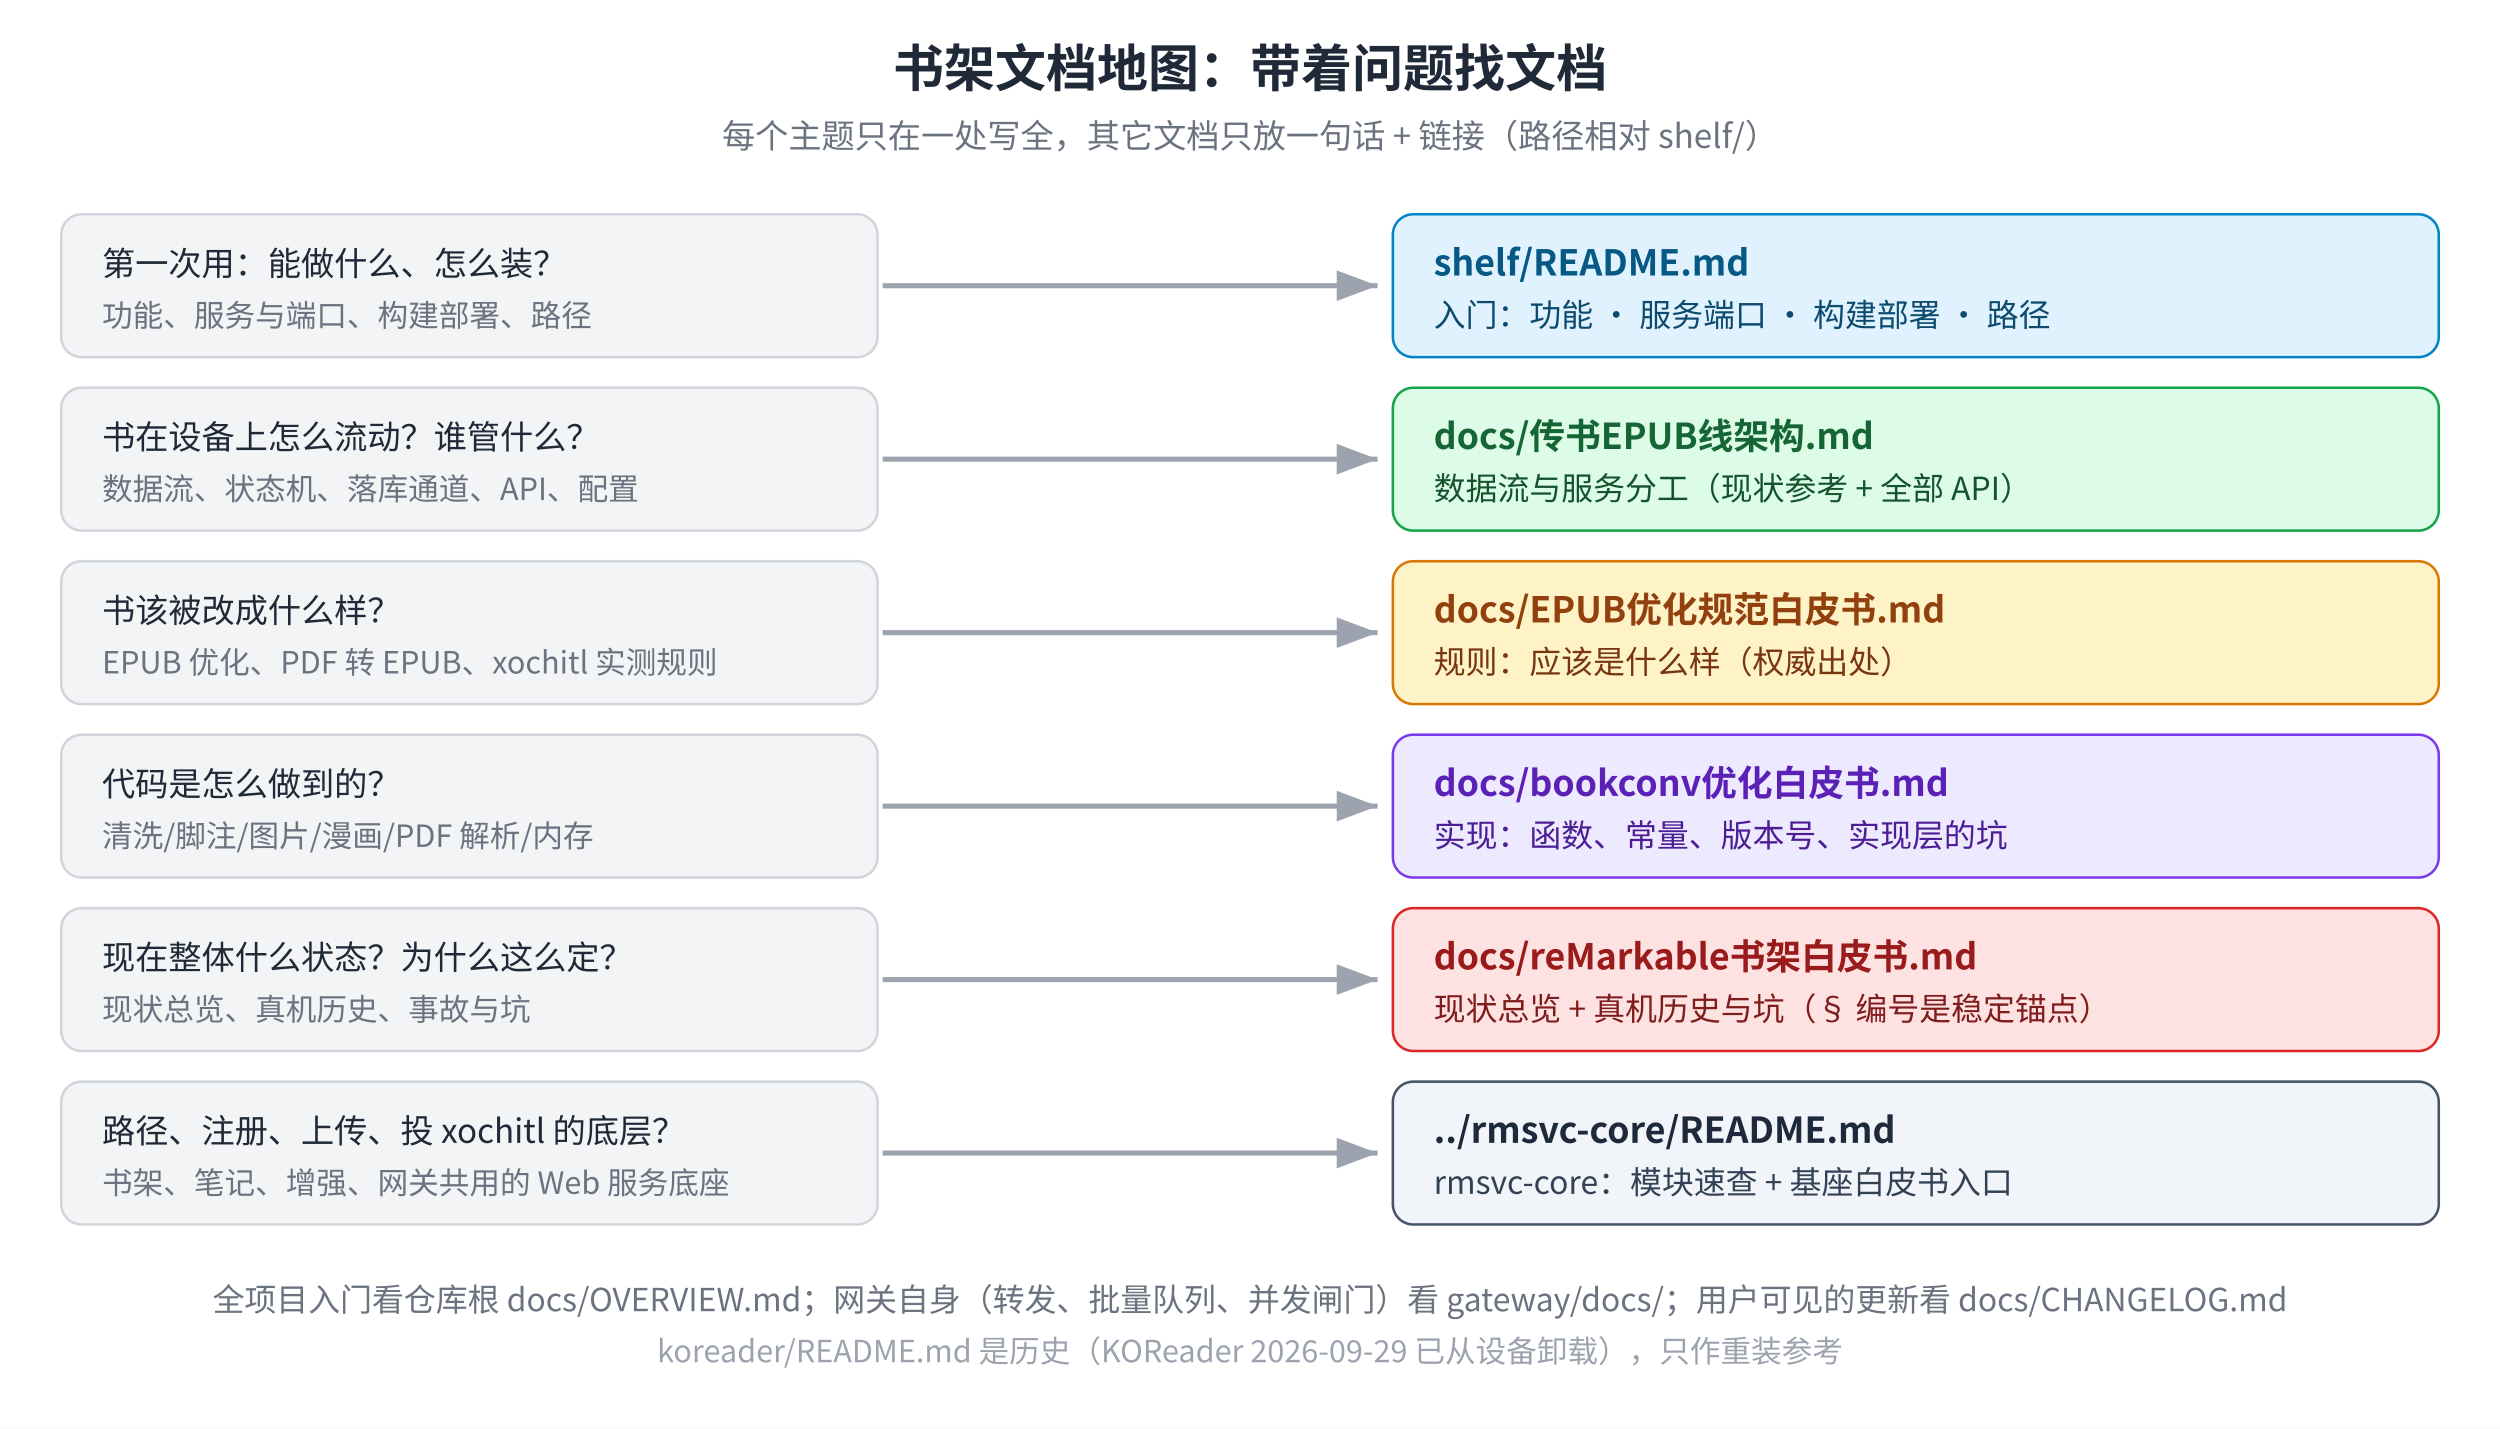
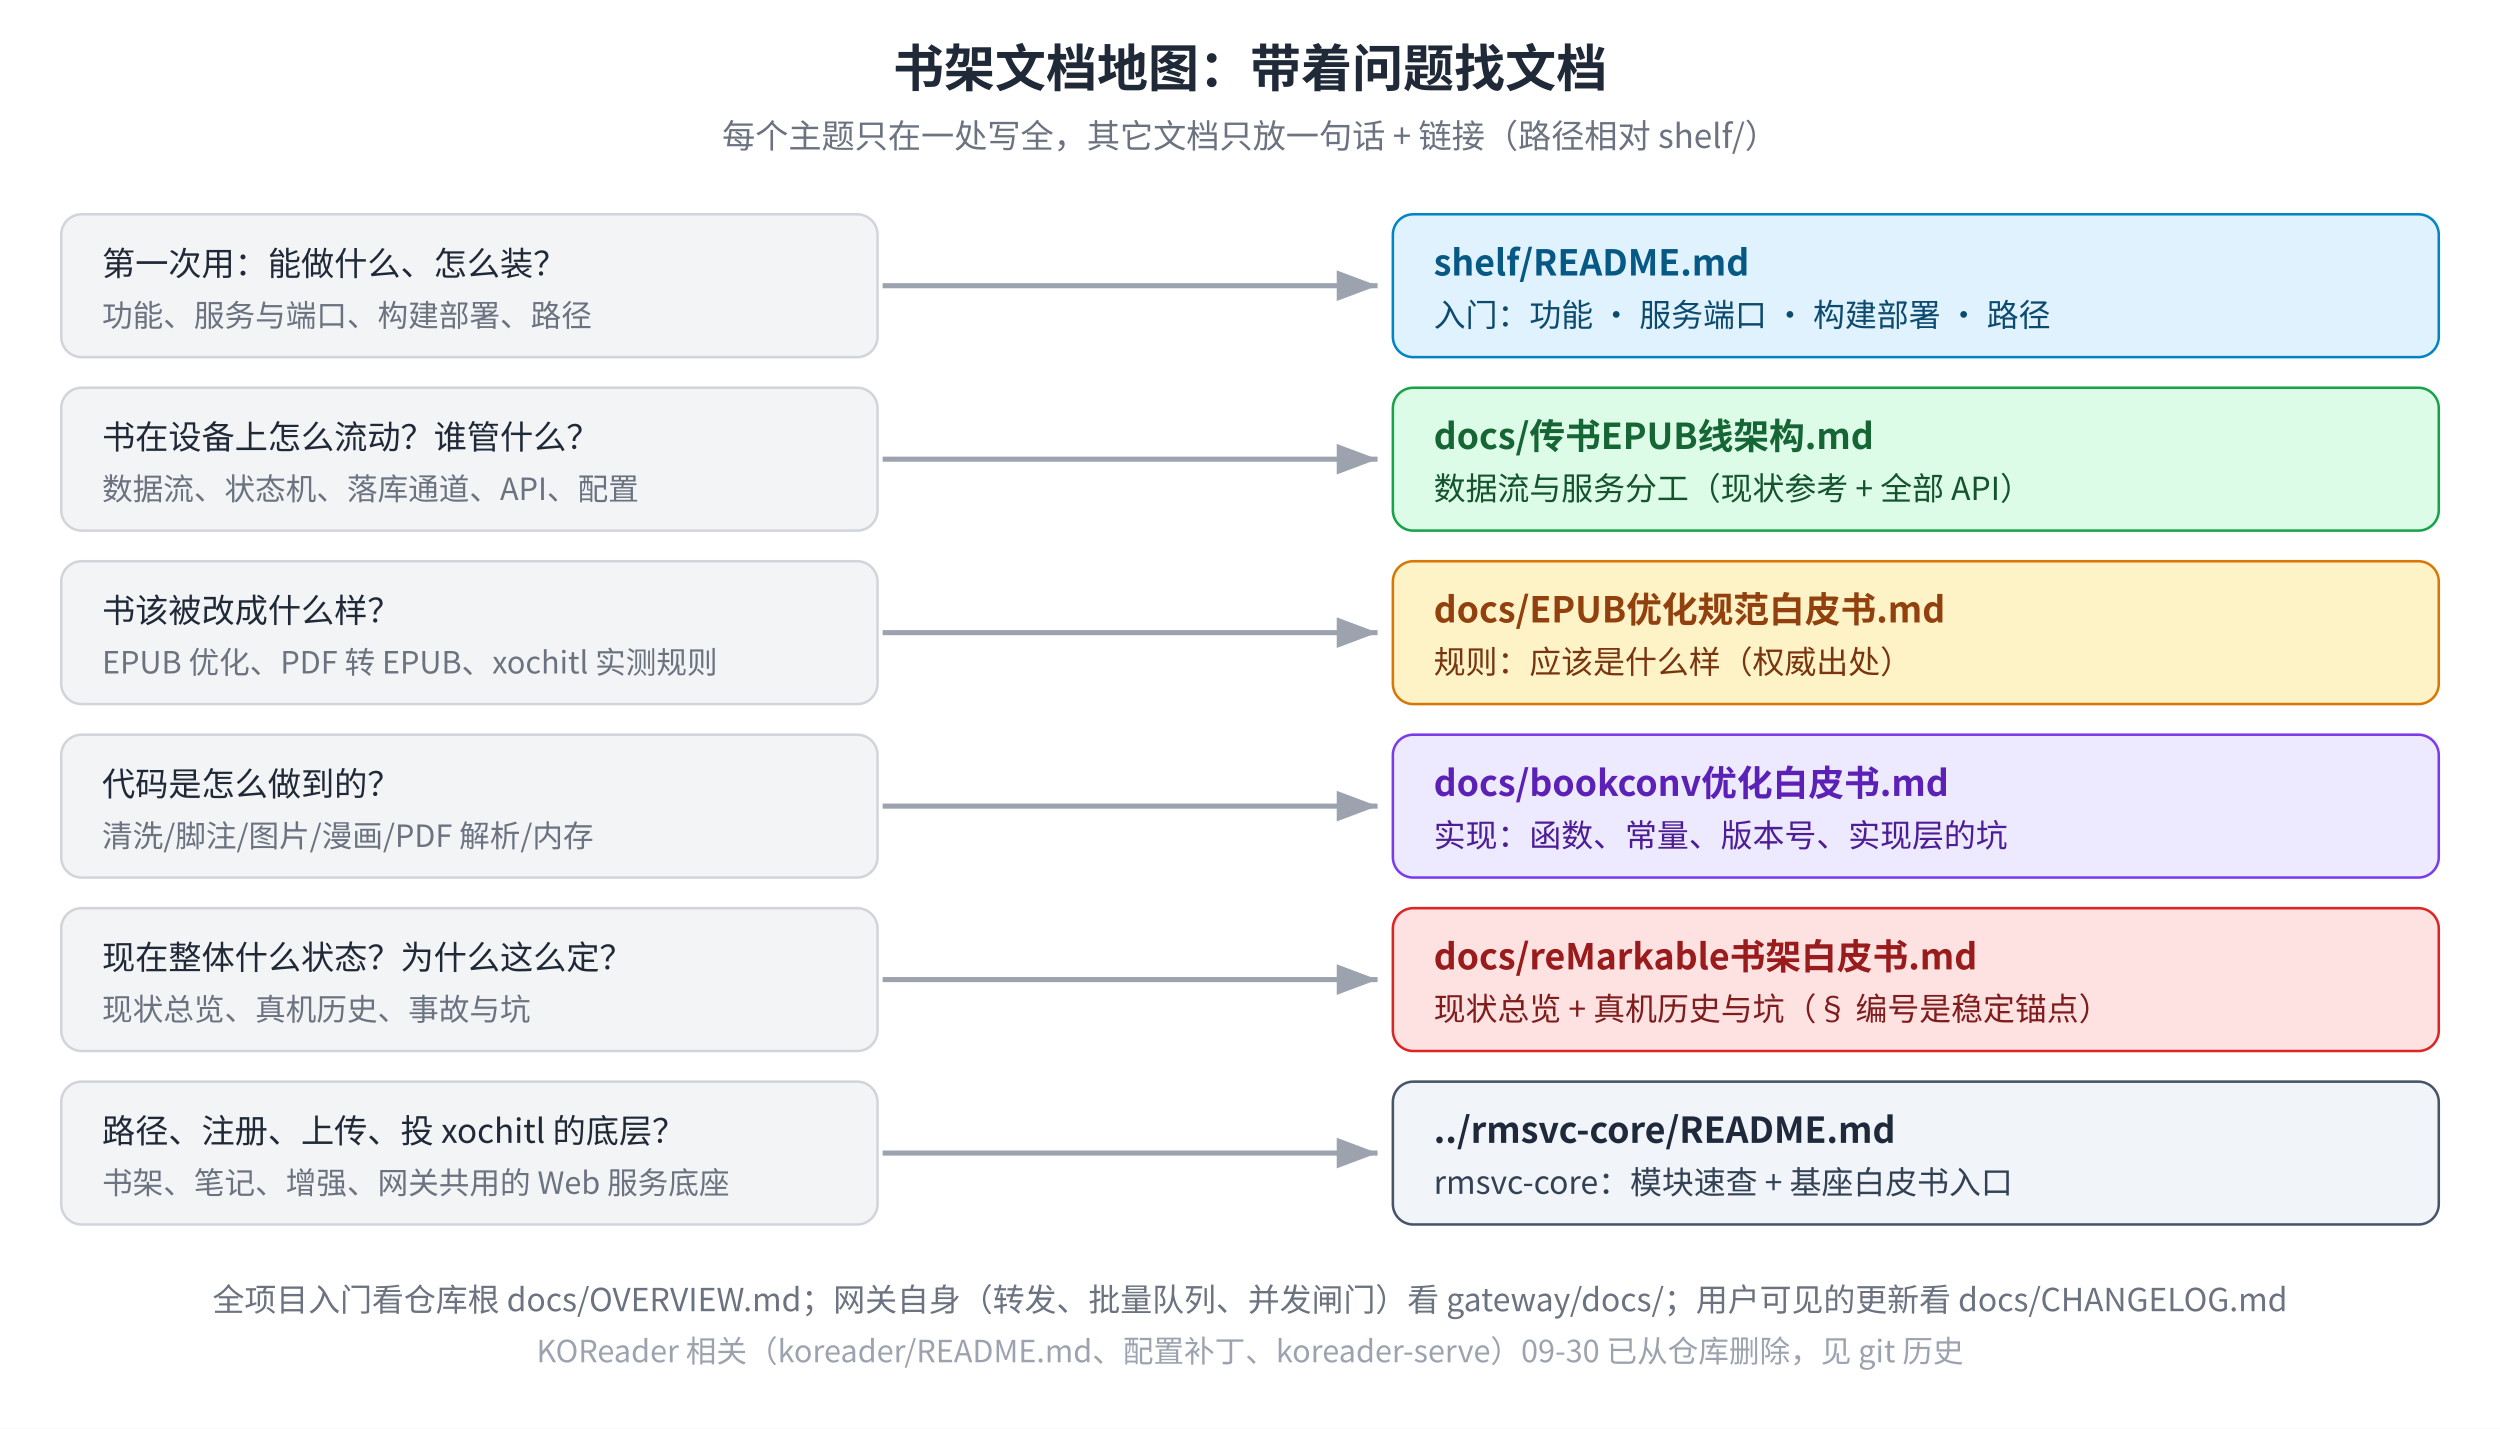
<svg xmlns="http://www.w3.org/2000/svg" width="980" height="560" viewBox="0 0 980 560" font-family="Noto Sans CJK SC, sans-serif">
  <rect width="980" height="560" fill="#ffffff" />
  <text x="490" y="34" text-anchor="middle" font-size="20" font-weight="bold" fill="#1f2937">书架文档地图：带着问题找文档</text>
  <text x="490" y="58" text-anchor="middle" font-size="13" fill="#6b7280">每个主题只在一处写全，其它文档只放一句话 + 链接（路径相对 shelf/）</text>
  <defs>
    <marker id="ar" markerWidth="10" markerHeight="10" refX="8" refY="3" orient="auto">
      <path d="M0,0 L8,3 L0,6 z" fill="#9ca3af" />
    </marker>
  </defs>
  <rect x="24" y="84" width="320" height="56" rx="8" fill="#f3f4f6" stroke="#d1d5db" />
  <text x="40" y="108" font-size="13" fill="#1f2937">第一次用：能做什么、怎么装？</text>
  <text x="40" y="128" font-size="12" fill="#6b7280">功能、服务与端口、构建部署、路径</text>
  <line x1="346" y1="112" x2="540" y2="112" stroke="#9ca3af" stroke-width="2" marker-end="url(#ar)" />
  <rect x="546" y="84" width="410" height="56" rx="8" fill="#e0f2fe" stroke="#0284c7" />
  <text x="562" y="108" font-size="14" font-weight="bold" fill="#075985">shelf/README.md</text>
  <text x="562" y="128" font-size="12.5" fill="#0c4a6e">入门：功能 · 服务端口 · 构建部署 · 路径</text>
  <rect x="24" y="152" width="320" height="56" rx="8" fill="#f3f4f6" stroke="#d1d5db" />
  <text x="40" y="176" font-size="13" fill="#1f2937">书在设备上怎么流动？谁管什么？</text>
  <text x="40" y="196" font-size="12" fill="#6b7280">数据流、状态机、落库通道、API、配置</text>
  <line x1="346" y1="180" x2="540" y2="180" stroke="#9ca3af" stroke-width="2" marker-end="url(#ar)" />
  <rect x="546" y="152" width="410" height="56" rx="8" fill="#dcfce7" stroke="#16a34a" />
  <text x="562" y="176" font-size="14" font-weight="bold" fill="#166534">docs/传书EPUB线架构.md</text>
  <text x="562" y="196" font-size="12.5" fill="#14532d">数据流与服务分工（现状参考 + 全部 API）</text>
  <rect x="24" y="220" width="320" height="56" rx="8" fill="#f3f4f6" stroke="#d1d5db" />
  <text x="40" y="244" font-size="13" fill="#1f2937">书该被改成什么样？</text>
  <text x="40" y="264" font-size="12" fill="#6b7280">EPUB 优化、PDF 转 EPUB、xochitl 实测规则</text>
  <line x1="346" y1="248" x2="540" y2="248" stroke="#9ca3af" stroke-width="2" marker-end="url(#ar)" />
  <rect x="546" y="220" width="410" height="56" rx="8" fill="#fef3c7" stroke="#d97706" />
  <text x="562" y="244" font-size="14" font-weight="bold" fill="#92400e">docs/EPUB优化规范白皮书.md</text>
  <text x="562" y="264" font-size="12.5" fill="#78350f">规则：应该是什么样（权威出处）</text>
  <rect x="24" y="288" width="320" height="56" rx="8" fill="#f3f4f6" stroke="#d1d5db" />
  <text x="40" y="312" font-size="13" fill="#1f2937">代码是怎么做到的？</text>
  <text x="40" y="332" font-size="12" fill="#6b7280">清洗/脚注/图片/漫画/PDF 解析/内存</text>
  <line x1="346" y1="316" x2="540" y2="316" stroke="#9ca3af" stroke-width="2" marker-end="url(#ar)" />
  <rect x="546" y="288" width="410" height="56" rx="8" fill="#ede9fe" stroke="#7c3aed" />
  <text x="562" y="312" font-size="14" font-weight="bold" fill="#5b21b6">docs/bookconv优化白皮书.md</text>
  <text x="562" y="332" font-size="12.5" fill="#4c1d95">实现：函数、常量、版本号、实现层的坑</text>
  <rect x="24" y="356" width="320" height="56" rx="8" fill="#f3f4f6" stroke="#d1d5db" />
  <text x="40" y="380" font-size="13" fill="#1f2937">现在整体什么状态？为什么这么定？</text>
  <text x="40" y="400" font-size="12" fill="#6b7280">现状总览、真机历史、事故与坑</text>
  <line x1="346" y1="384" x2="540" y2="384" stroke="#9ca3af" stroke-width="2" marker-end="url(#ar)" />
  <rect x="546" y="356" width="410" height="56" rx="8" fill="#fee2e2" stroke="#dc2626" />
  <text x="562" y="380" font-size="14" font-weight="bold" fill="#991b1b">docs/reMarkable书架白皮书.md</text>
  <text x="562" y="400" font-size="12.5" fill="#7f1d1d">现状总览 + 真机历史与坑（§ 编号是稳定锚点）</text>
  <rect x="24" y="424" width="320" height="56" rx="8" fill="#f3f4f6" stroke="#d1d5db" />
  <text x="40" y="448" font-size="13" fill="#1f2937">路径、注册、上传、投 xochitl 的底层？</text>
  <text x="40" y="468" font-size="12" fill="#6b7280">书架、笔记、增强、网关共用的 Web 服务底座</text>
  <line x1="346" y1="452" x2="540" y2="452" stroke="#9ca3af" stroke-width="2" marker-end="url(#ar)" />
  <rect x="546" y="424" width="410" height="56" rx="8" fill="#f1f5f9" stroke="#475569" />
  <text x="562" y="448" font-size="14" font-weight="bold" fill="#1e293b">../rmsvc-core/README.md</text>
  <text x="562" y="468" font-size="12.5" fill="#334155">rmsvc-core：模块速查 + 基座白皮书入口</text>
  <text x="490" y="514" text-anchor="middle" font-size="12.5" fill="#6b7280">全项目入门看仓库根 docs/OVERVIEW.md；网关自身（转发、批量队列、并发闸门）看 gateway/docs/；用户可见的更新看 docs/CHANGELOG.md</text>
-   <text x="490" y="534" text-anchor="middle" font-size="12" fill="#9ca3af">koreader/README.md 是历史（KOReader 2026-09-29 已从设备卸载），只作重装参考</text>
+   <text x="490" y="534" text-anchor="middle" font-size="12" fill="#9ca3af">KOReader 相关（koreader/README.md、配置补丁、koreader-serve）09-30 已从仓库删除，见 git 历史</text>
</svg>
